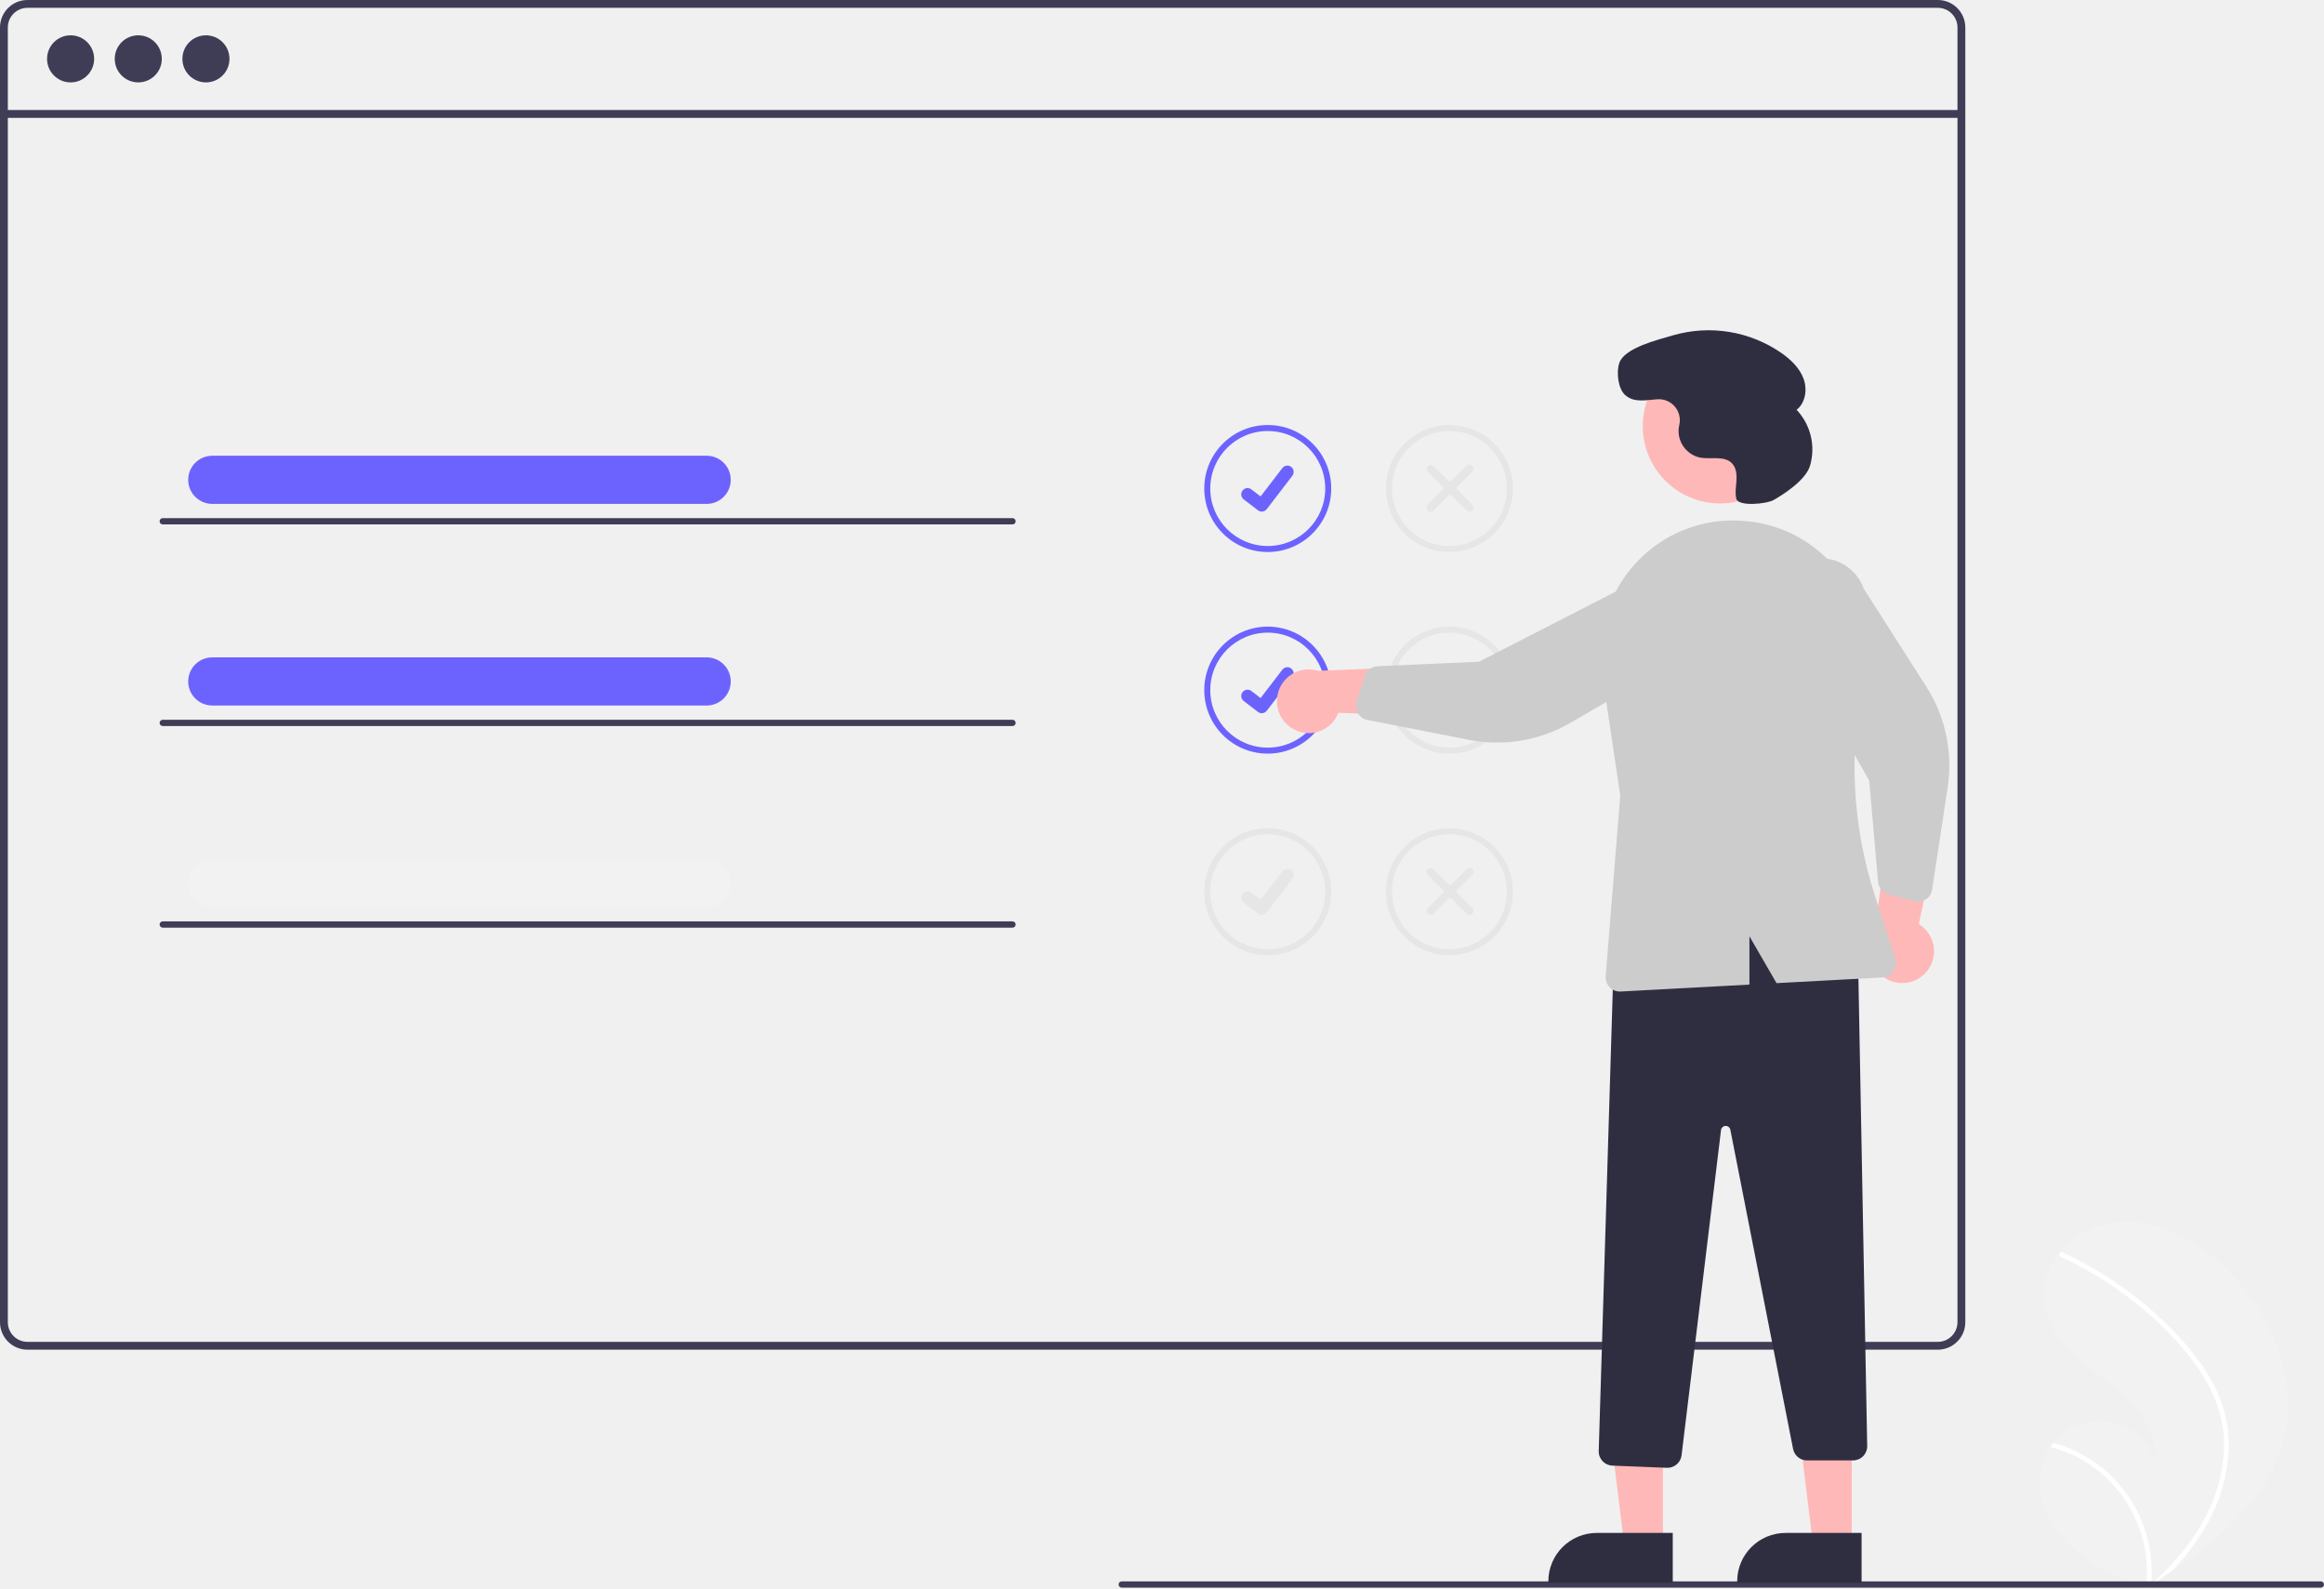
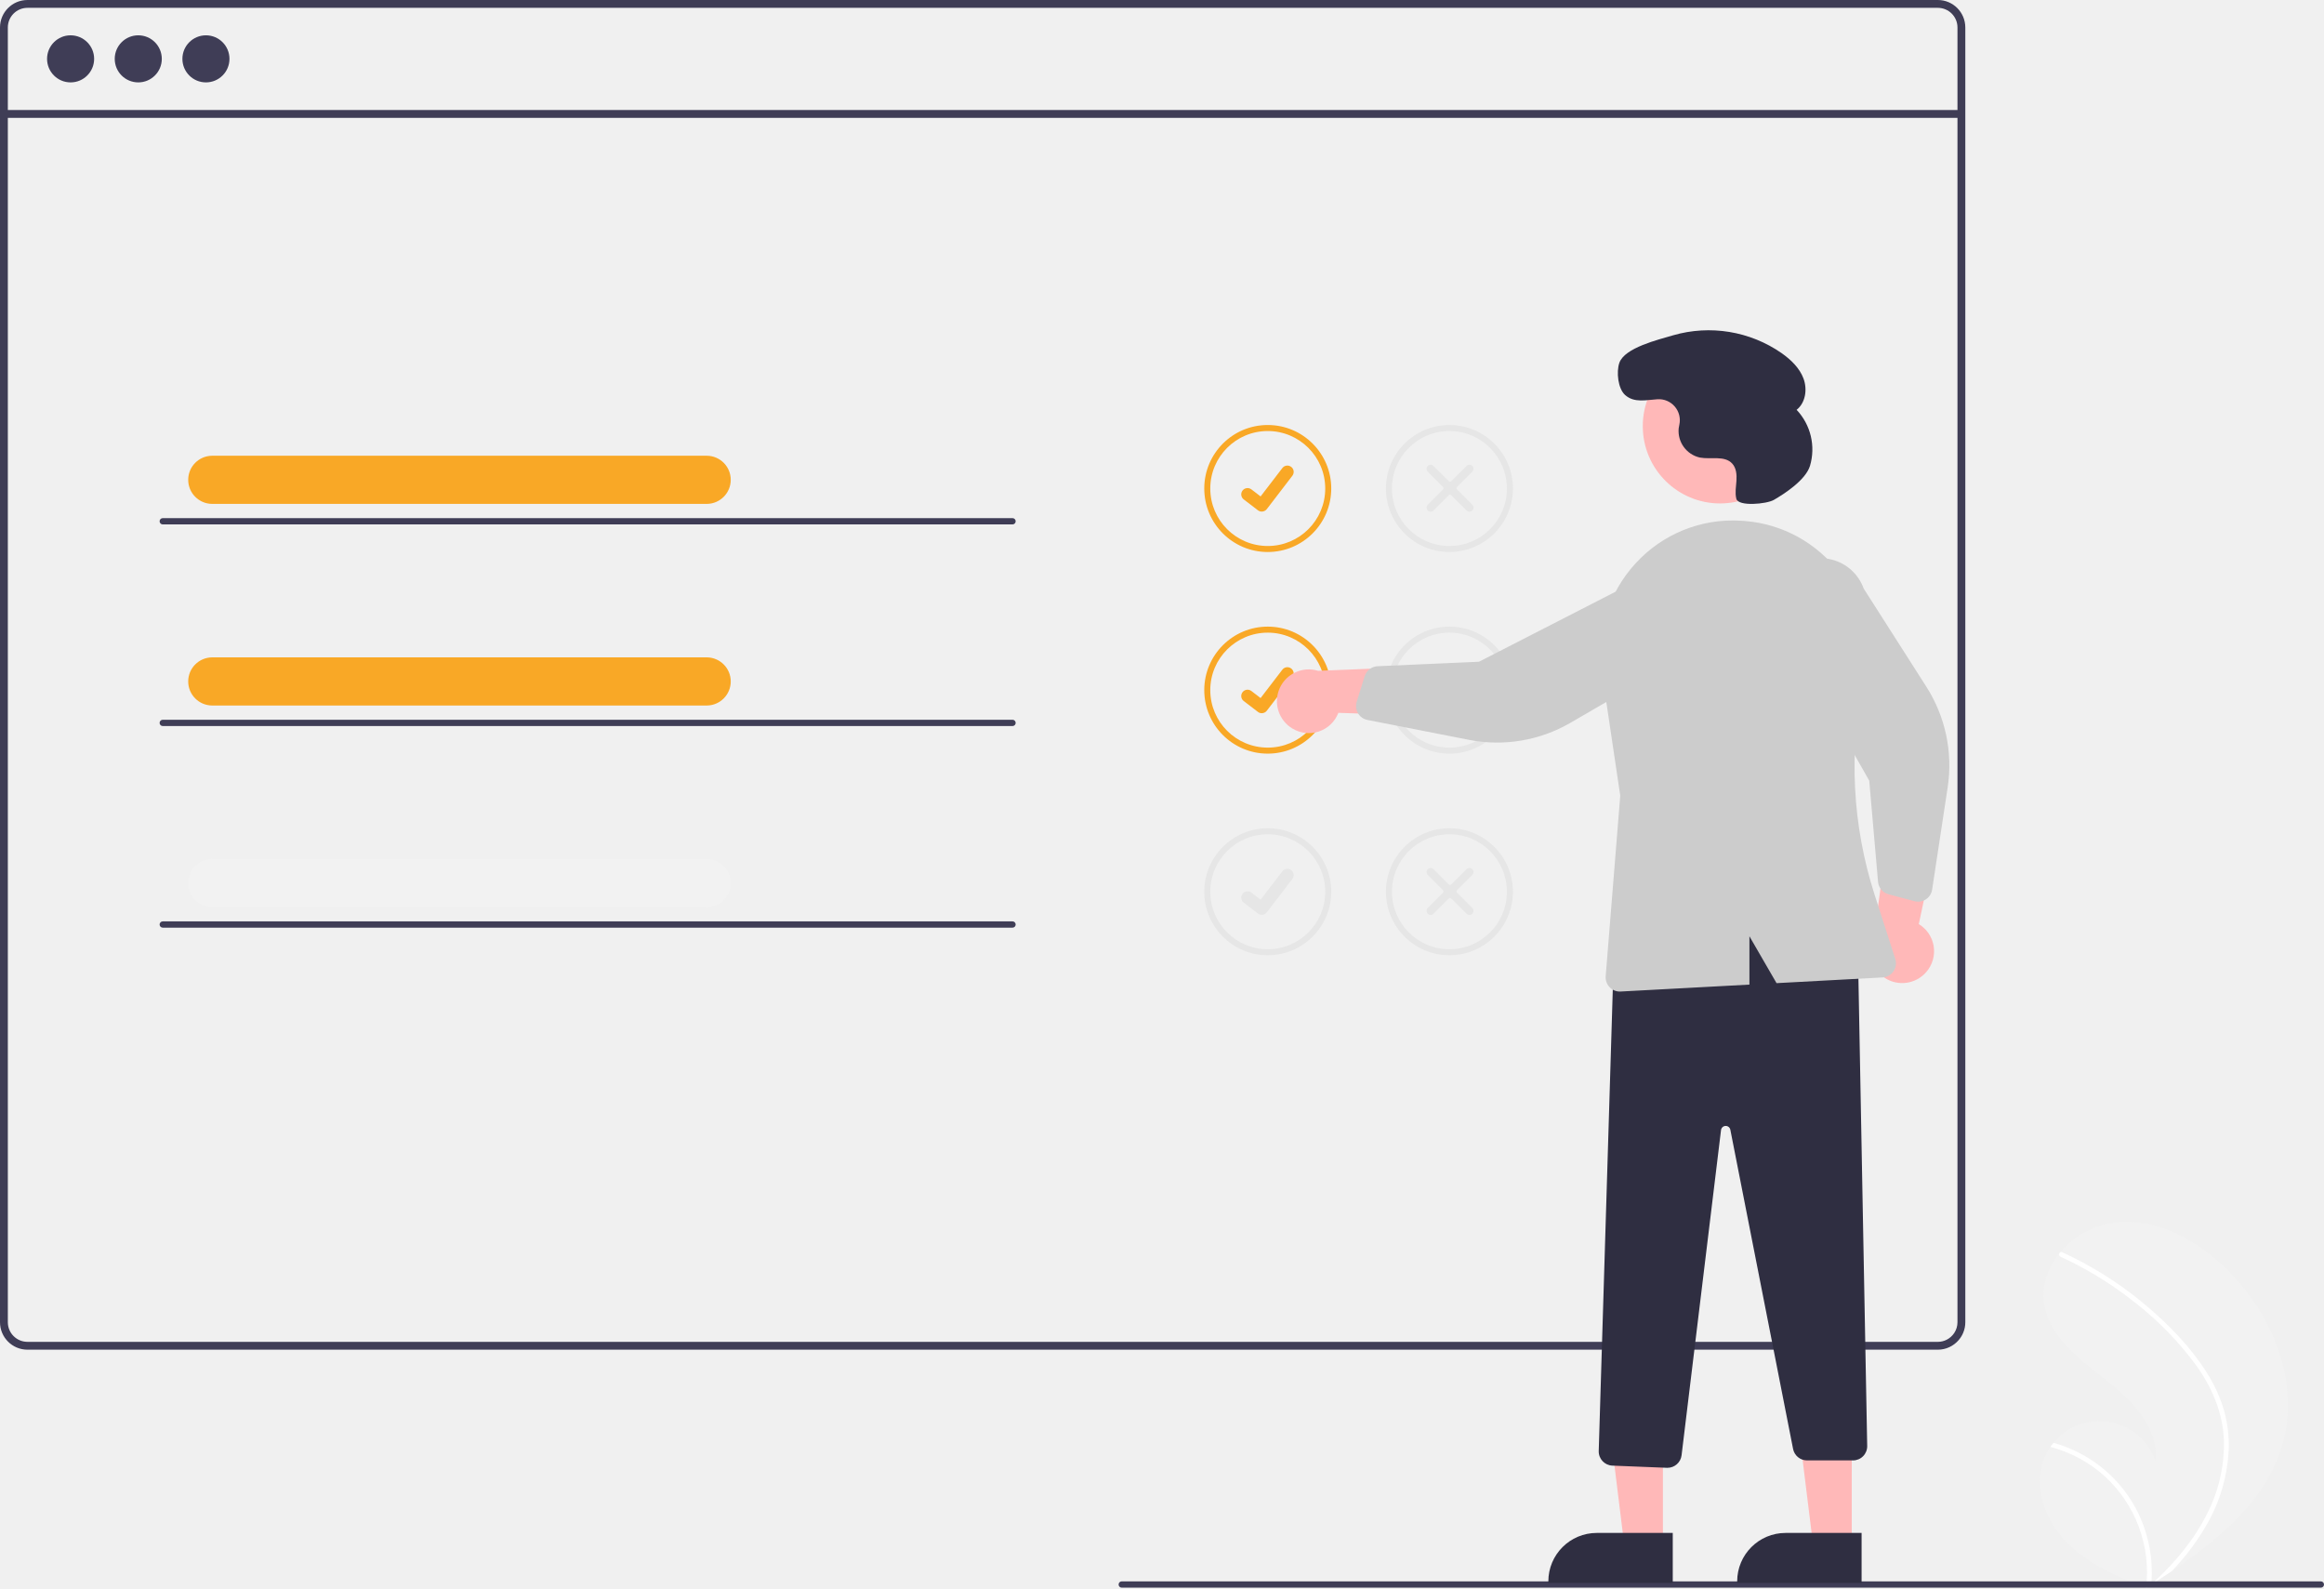
<svg xmlns="http://www.w3.org/2000/svg" id="bd68eab2-97cb-49fc-9871-65ace3a0e319" data-name="Layer 1" width="738.418" height="504.651" viewBox="0 0 738.418 504.651">
  <path d="M956.005,656.59c-5.052,17.526-19.804,29.795-35.191,40.217q-3.223,2.183-6.448,4.266c-.015.006-.03.02-.044.026-.103.066-.207.133-.303.2-.444.286-.888.572-1.328.855l.242.109s.237.126-.022.02c-.077-.032-.158-.061-.235-.094-8.939-3.605-18.037-7.476-24.888-14.23-7.107-7.014-11.26-18.014-7.411-27.228A17.592,17.592,0,0,1,882.28,657.312c.312-.447.648-.874.998-1.294a18.856,18.856,0,0,1,32.386,5.73c1.131-10.526-7.549-19.343-15.901-25.848-8.356-6.502-17.851-13.583-19.467-24.051-.902-5.824,1.123-11.468,4.812-15.999.114-.138.228-.275.346-.409a27.518,27.518,0,0,1,17.687-9.489c12.813-1.332,25.259,5.451,34.568,14.359C952.691,614.646,961.748,636.662,956.005,656.59Z" transform="translate(-230.7911 -197.6744)" fill="#f2f2f2" />
  <path d="M931.921,633.665a46.78,46.78,0,0,1,5.604,12.361,40.619,40.619,0,0,1,1.404,11.997,52.044,52.044,0,0,1-6.816,23.685A74.903,74.903,0,0,1,920.814,696.807q-3.223,2.183-6.448,4.266c-.015.006-.03.02-.044.026-.103.066-.207.133-.303.2-.444.286-.888.572-1.328.855,0,0,.479.235.219.129-.077-.032-.158-.061-.235-.094a41.405,41.405,0,0,0-13.249-35.651A41.759,41.759,0,0,0,882.28,657.312c.312-.447.648-.874.998-1.294a43.296,43.296,0,0,1,7.147,2.704,42.424,42.424,0,0,1,19.182,18.493,43.374,43.374,0,0,1,4.723,23.801c.367-.333.735-.673,1.092-1.01,6.793-6.333,12.826-13.602,16.91-21.992a48.416,48.416,0,0,0,5.07-22.907c-.333-8.653-3.781-16.668-8.773-23.646a101.345,101.345,0,0,0-19.21-19.798,115.158,115.158,0,0,0-23.892-14.751.828.828,0,0,1-.417-1.063.704.704,0,0,1,.346-.409.613.613,0,0,1,.532.023c1.054.485,2.1.977,3.139,1.49A116.465,116.465,0,0,1,913.187,612.827C920.27,618.866,926.938,625.765,931.921,633.665Z" transform="translate(-230.7911 -197.6744)" fill="#fff" />
  <path d="M846.511,197.674h-607a8.728,8.728,0,0,0-8.72,8.72V617.714a8.728,8.728,0,0,0,8.72,8.72h607a8.712,8.712,0,0,0,6.63-3.06,2.046,2.046,0,0,0,.19-.24,8.167,8.167,0,0,0,1.25-2.11,8.507,8.507,0,0,0,.66-3.31V206.394A8.73,8.73,0,0,0,846.511,197.674Zm6.24,420.04a6.175,6.175,0,0,1-1.03,3.42,6.446,6.446,0,0,1-2.36,2.12,6.184,6.184,0,0,1-2.85.69h-607a6.238,6.238,0,0,1-6.23-6.23V206.394a6.238,6.238,0,0,1,6.23-6.23h607a6.239,6.239,0,0,1,6.24,6.23Z" transform="translate(-230.7911 -197.6744)" fill="#3f3d56" />
  <rect x="1.243" y="34.949" width="621.957" height="2.493" fill="#3f3d56" />
  <circle cx="22.432" cy="18.696" r="7.478" fill="#3f3d56" />
  <circle cx="43.932" cy="18.696" r="7.478" fill="#3f3d56" />
  <circle cx="65.433" cy="18.696" r="7.478" fill="#3f3d56" />
-   <path d="M633.603,373.035a20.174,20.174,0,1,1,20.174-20.174A20.197,20.197,0,0,1,633.603,373.035Zm0-38.436a18.262,18.262,0,1,0,18.262,18.262A18.283,18.283,0,0,0,633.603,334.599Z" transform="translate(-230.7911 -197.6744)" fill="#6c63ff" />
-   <path id="f1f767dc-4b88-4f47-9e03-7555881e6705" data-name="Path 395" d="M631.699,360.192a1.993,1.993,0,0,1-1.199-.399l-.021-.016-4.517-3.455a2.007,2.007,0,0,1,2.442-3.186l2.925,2.243,6.913-9.019a2.006,2.006,0,0,1,2.813-.372l.001 0-.043.06.044-.06a2.009,2.009,0,0,1,.371,2.813L633.297,359.407a2.007,2.007,0,0,1-1.596.783Z" transform="translate(-230.7911 -197.6744)" fill="#6c63ff" />
+   <path d="M633.603,373.035a20.174,20.174,0,1,1,20.174-20.174A20.197,20.197,0,0,1,633.603,373.035Zm0-38.436a18.262,18.262,0,1,0,18.262,18.262A18.283,18.283,0,0,0,633.603,334.599Z" transform="translate(-230.7911 -197.6744)" fill="#f9a826" />
+   <path id="f1f767dc-4b88-4f47-9e03-7555881e6705" data-name="Path 395" d="M631.699,360.192a1.993,1.993,0,0,1-1.199-.399l-.021-.016-4.517-3.455a2.007,2.007,0,0,1,2.442-3.186l2.925,2.243,6.913-9.019a2.006,2.006,0,0,1,2.813-.372l.001 0-.043.06.044-.06a2.009,2.009,0,0,1,.371,2.813L633.297,359.407a2.007,2.007,0,0,1-1.596.783Z" transform="translate(-230.7911 -197.6744)" fill="#f9a826" />
  <path d="M691.328,373.035a20.174,20.174,0,1,1,20.174-20.174A20.197,20.197,0,0,1,691.328,373.035Zm0-38.436a18.262,18.262,0,1,0,18.262,18.262A18.283,18.283,0,0,0,691.328,334.599Z" transform="translate(-230.7911 -197.6744)" fill="#e6e6e6" />
  <path d="M698.59,359.841a1.293,1.293,0,0,1-1.826,0l-4.841-4.841A.576.576,0,0,0,691.109,355l-4.841,4.841a1.291,1.291,0,0,1-1.826-1.826l4.841-4.841a.576.576,0,0,0,0-.814l-4.841-4.841a1.291,1.291,0,0,1,1.826-1.826l4.841,4.841a.576.576,0,0,0,.814-0l4.841-4.841a1.291,1.291,0,0,1,1.826,1.826l-4.841,4.841a.576.576,0,0,0,0.0.814l4.841,4.841A1.293,1.293,0,0,1,698.59,359.841Z" transform="translate(-230.7911 -197.6744)" fill="#e6e6e6" />
-   <path d="M633.603,437.085a20.174,20.174,0,1,1,20.174-20.174A20.197,20.197,0,0,1,633.603,437.085Zm0-38.436a18.262,18.262,0,1,0,18.262,18.262A18.283,18.283,0,0,0,633.603,398.648Z" transform="translate(-230.7911 -197.6744)" fill="#6c63ff" />
-   <path id="a793c70c-1521-4e6e-9b61-9683a9490971" data-name="Path 395" d="M631.699,424.242a1.993,1.993,0,0,1-1.199-.399l-.021-.016-4.517-3.455a2.007,2.007,0,0,1,2.442-3.186l2.925,2.243,6.913-9.019a2.006,2.006,0,0,1,2.813-.372l.001 0-.043.06.044-.06a2.009,2.009,0,0,1,.371,2.813L633.297,423.456a2.007,2.007,0,0,1-1.596.783Z" transform="translate(-230.7911 -197.6744)" fill="#6c63ff" />
+   <path d="M633.603,437.085a20.174,20.174,0,1,1,20.174-20.174A20.197,20.197,0,0,1,633.603,437.085Zm0-38.436a18.262,18.262,0,1,0,18.262,18.262A18.283,18.283,0,0,0,633.603,398.648Z" transform="translate(-230.7911 -197.6744)" fill="#f9a826" />
+   <path id="a793c70c-1521-4e6e-9b61-9683a9490971" data-name="Path 395" d="M631.699,424.242a1.993,1.993,0,0,1-1.199-.399l-.021-.016-4.517-3.455a2.007,2.007,0,0,1,2.442-3.186l2.925,2.243,6.913-9.019a2.006,2.006,0,0,1,2.813-.372l.001 0-.043.06.044-.06a2.009,2.009,0,0,1,.371,2.813L633.297,423.456a2.007,2.007,0,0,1-1.596.783Z" transform="translate(-230.7911 -197.6744)" fill="#f9a826" />
  <path d="M691.328,437.085a20.174,20.174,0,1,1,20.174-20.174A20.197,20.197,0,0,1,691.328,437.085Zm0-38.436a18.262,18.262,0,1,0,18.262,18.262A18.283,18.283,0,0,0,691.328,398.648Z" transform="translate(-230.7911 -197.6744)" fill="#e6e6e6" />
  <path d="M698.59,423.891a1.293,1.293,0,0,1-1.826,0l-4.841-4.841a.576.576,0,0,0-.814-0l-4.841,4.841a1.291,1.291,0,0,1-1.826-1.826l4.841-4.841a.576.576,0,0,0,0-.814l-4.841-4.841a1.291,1.291,0,0,1,1.826-1.826l4.841,4.841a.576.576,0,0,0,.814-0l4.841-4.841a1.291,1.291,0,0,1,1.826,1.826l-4.841,4.841a.576.576,0,0,0,0.0.814l4.841,4.841A1.293,1.293,0,0,1,698.59,423.891Z" transform="translate(-230.7911 -197.6744)" fill="#e6e6e6" />
  <path d="M633.603,501.134a20.174,20.174,0,1,1,20.174-20.174A20.197,20.197,0,0,1,633.603,501.134Zm0-38.436a18.262,18.262,0,1,0,18.262,18.262A18.283,18.283,0,0,0,633.603,462.698Z" transform="translate(-230.7911 -197.6744)" fill="#e6e6e6" />
  <path id="b02a55c8-7c5c-410c-bde7-66a7a3b003d7" data-name="Path 395" d="M631.699,488.291a1.993,1.993,0,0,1-1.199-.399l-.021-.016-4.517-3.455a2.007,2.007,0,0,1,2.442-3.186l2.925,2.243,6.913-9.019a2.006,2.006,0,0,1,2.813-.372l.001 0-.043.06.044-.06a2.009,2.009,0,0,1,.371,2.813L633.297,487.506a2.007,2.007,0,0,1-1.596.783Z" transform="translate(-230.7911 -197.6744)" fill="#e6e6e6" />
  <path d="M691.328,501.134a20.174,20.174,0,1,1,20.174-20.174A20.197,20.197,0,0,1,691.328,501.134Zm0-38.436a18.262,18.262,0,1,0,18.262,18.262A18.283,18.283,0,0,0,691.328,462.698Z" transform="translate(-230.7911 -197.6744)" fill="#e6e6e6" />
  <path d="M698.59,487.94a1.293,1.293,0,0,1-1.826,0l-4.841-4.841a.576.576,0,0,0-.814-0l-4.841,4.841a1.291,1.291,0,0,1-1.826-1.826l4.841-4.841a.576.576,0,0,0,0-.814l-4.841-4.841a1.291,1.291,0,0,1,1.826-1.826l4.841,4.841a.576.576,0,0,0,.814-0l4.841-4.841a1.291,1.291,0,0,1,1.826,1.826l-4.841,4.841a.576.576,0,0,0,0.0.814l4.841,4.841A1.293,1.293,0,0,1,698.59,487.94Z" transform="translate(-230.7911 -197.6744)" fill="#e6e6e6" />
  <path d="M968.209,702.031h-381a1,1,0,0,1,0-2h381a1,1,0,1,1,0,2Z" transform="translate(-230.7911 -197.6744)" fill="#3f3d56" />
  <path d="M641.45,429.116a10.056,10.056,0,0,0,14.588-4.994l35.715,1.189-9.702-15.834-32.428,1.299a10.11,10.11,0,0,0-8.173,18.341Z" transform="translate(-230.7911 -197.6744)" fill="#ffb8b8" />
  <path d="M842.824,506.476a10.056,10.056,0,0,0-2.363-15.237l7.425-34.955-17.288,6.779-4.401,32.155a10.11,10.11,0,0,0,16.626,11.259Z" transform="translate(-230.7911 -197.6744)" fill="#ffb8b8" />
  <polygon points="528.369 490.974 516.109 490.973 510.277 443.685 528.371 443.686 528.369 490.974" fill="#ffb8b8" />
  <path d="M762.286,700.532l-39.531-.001v-.5a15.386,15.386,0,0,1,15.386-15.386h.001l24.144.001Z" transform="translate(-230.7911 -197.6744)" fill="#2f2e41" />
  <polygon points="588.369 490.974 576.109 490.973 570.277 443.685 588.371 443.686 588.369 490.974" fill="#ffb8b8" />
  <path d="M822.286,700.532l-39.531-.001v-.5a15.386,15.386,0,0,1,15.386-15.386h.001l24.144.001Z" transform="translate(-230.7911 -197.6744)" fill="#2f2e41" />
  <path d="M760.437,663.956l-17.355-.694a4.514,4.514,0,0,1-4.318-4.634l4.889-160.379.319-.115c30.416-11.003,55.578-10.171,76.926,2.54l.239.143L824.067,657.019a4.5,4.5,0,0,1-4.499,4.585h-14.634a4.51,4.51,0,0,1-4.416-3.632L780.583,556.563a1.5,1.5,0,0,0-2.961.109L765.084,660.002a4.526,4.526,0,0,1-4.469,3.957C760.556,663.959,760.496,663.958,760.437,663.956Z" transform="translate(-230.7911 -197.6744)" fill="#2f2e41" />
  <circle cx="546.529" cy="135.366" r="24.561" fill="#ffb8b8" />
  <path d="M661.854,423.312a4.506,4.506,0,0,1-.001-2.686l2.545-8.153a4.515,4.515,0,0,1,4.097-3.155l32.223-1.425,52.278-26.798a14.497,14.497,0,1,1,8.785,27.63L729.742,427.309a46.374,46.374,0,0,1-32.195,5.396l-32.264-6.321a4.505,4.505,0,0,1-3-2.112A4.455,4.455,0,0,1,661.854,423.312Z" transform="translate(-230.7911 -197.6744)" fill="#ccc" />
  <path d="M841.775,483.845a4.506,4.506,0,0,1-2.683.116l-8.254-2.195a4.515,4.515,0,0,1-3.326-3.959l-2.796-32.133L795.713,394.586a14.497,14.497,0,1,1,27.231-9.954l19.931,31.217a46.373,46.373,0,0,1,6.763,31.936l-4.941,32.504a4.505,4.505,0,0,1-1.982,3.087A4.455,4.455,0,0,1,841.775,483.845Z" transform="translate(-230.7911 -197.6744)" fill="#ccc" />
  <path d="M750.456,376.658A41.822,41.822,0,0,1,783.993,363.098q.616.038,1.227.086h0a41.734,41.734,0,0,1,30.16,16.646,42.362,42.362,0,0,1,7.525,34.145,132.361,132.361,0,0,0,3.497,67.876l6.589,20.459a4.499,4.499,0,0,1-4.042,5.872l-33.685,1.811-8.62-14.89v15.353l-40.941,2.201c-.082.005-.163.007-.243.007a4.5,4.5,0,0,1-4.484-4.861l4.627-57.382-5.804-38.973A42.089,42.089,0,0,1,750.456,376.658Z" transform="translate(-230.7911 -197.6744)" fill="#ccc" />
  <path d="M794.39,356.488c-2.274,1.308-11.262,2.176-11.903-.368l-.014-.056c-.446-1.864-.076-3.811.052-5.723s-.059-4.013-1.362-5.419c-2.428-2.621-6.748-1.232-10.258-1.894a8.664,8.664,0,0,1-6.74-9.253c.05-.398.128-.795.216-1.193a6.673,6.673,0,0,0-6.927-8.081c-3.548.203-7.378,1.278-10.314-1.35-2.27-2.032-2.824-7.322-1.827-10.201,1.676-4.838,12.414-7.371,17.102-8.764a40.62,40.62,0,0,1,34.43,5.65c2.961,2.087,5.727,4.71,6.989,8.106s.653,7.68-2.193,9.922a18.332,18.332,0,0,1,4.246,17.806C804.484,350.197,797.775,354.54,794.39,356.488Z" transform="translate(-230.7911 -197.6744)" fill="#2f2e41" />
-   <path d="M455.413,357.747H298.152a7.648,7.648,0,0,1,0-15.295H455.413a7.648,7.648,0,0,1,0,15.295Z" transform="translate(-230.7911 -197.6744)" fill="#6c63ff" />
+   <path d="M455.413,357.747H298.152a7.648,7.648,0,0,1,0-15.295H455.413a7.648,7.648,0,0,1,0,15.295Z" transform="translate(-230.7911 -197.6744)" fill="#f9a826" />
  <path d="M552.504,364.27h-270a1,1,0,0,1,0-2h270a1,1,0,0,1,0,2Z" transform="translate(-230.7911 -197.6744)" fill="#3f3d56" />
-   <path d="M455.413,421.797H298.152a7.648,7.648,0,0,1,0-15.295H455.413a7.648,7.648,0,0,1,0,15.295Z" transform="translate(-230.7911 -197.6744)" fill="#6c63ff" />
+   <path d="M455.413,421.797H298.152a7.648,7.648,0,0,1,0-15.295H455.413a7.648,7.648,0,0,1,0,15.295Z" transform="translate(-230.7911 -197.6744)" fill="#f9a826" />
  <path d="M552.504,428.319h-270a1,1,0,0,1,0-2h270a1,1,0,0,1,0,2Z" transform="translate(-230.7911 -197.6744)" fill="#3f3d56" />
  <path d="M455.413,485.847H298.152a7.648,7.648,0,0,1,0-15.295H455.413a7.648,7.648,0,0,1,0,15.295Z" transform="translate(-230.7911 -197.6744)" fill="#f2f2f2" />
  <path d="M552.504,492.369h-270a1,1,0,1,1,0-2h270a1,1,0,0,1,0,2Z" transform="translate(-230.7911 -197.6744)" fill="#3f3d56" />
</svg>
